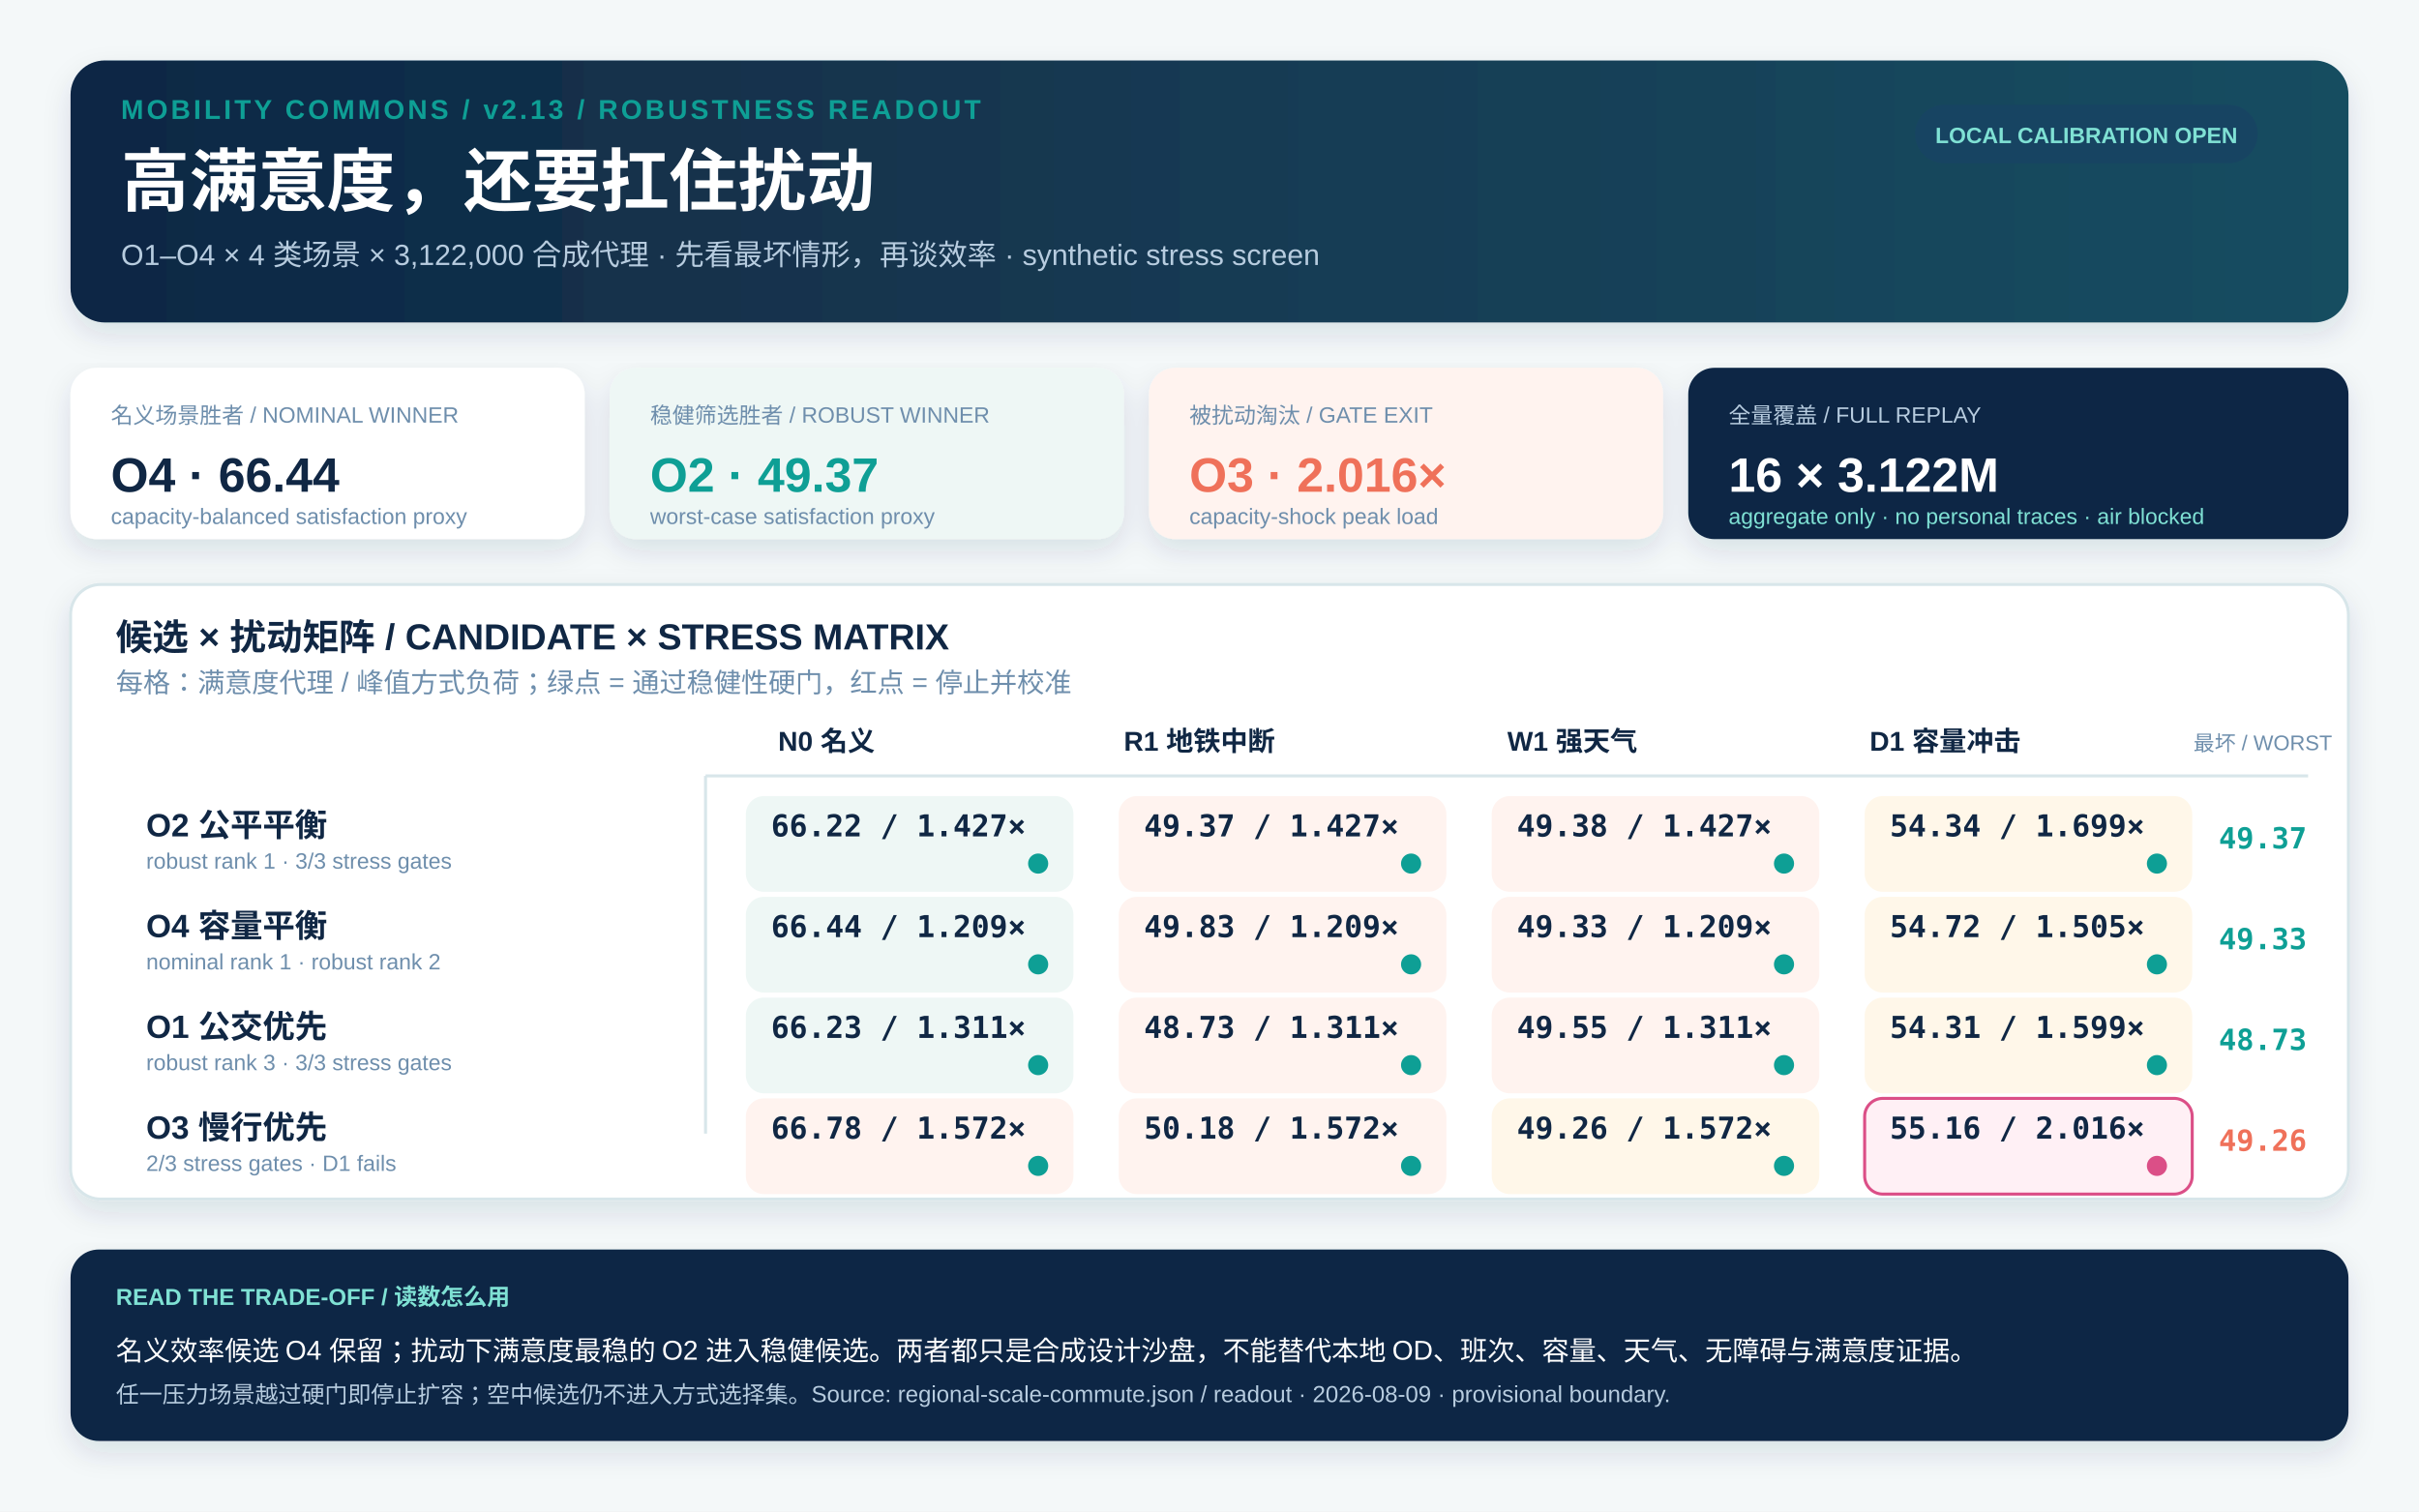
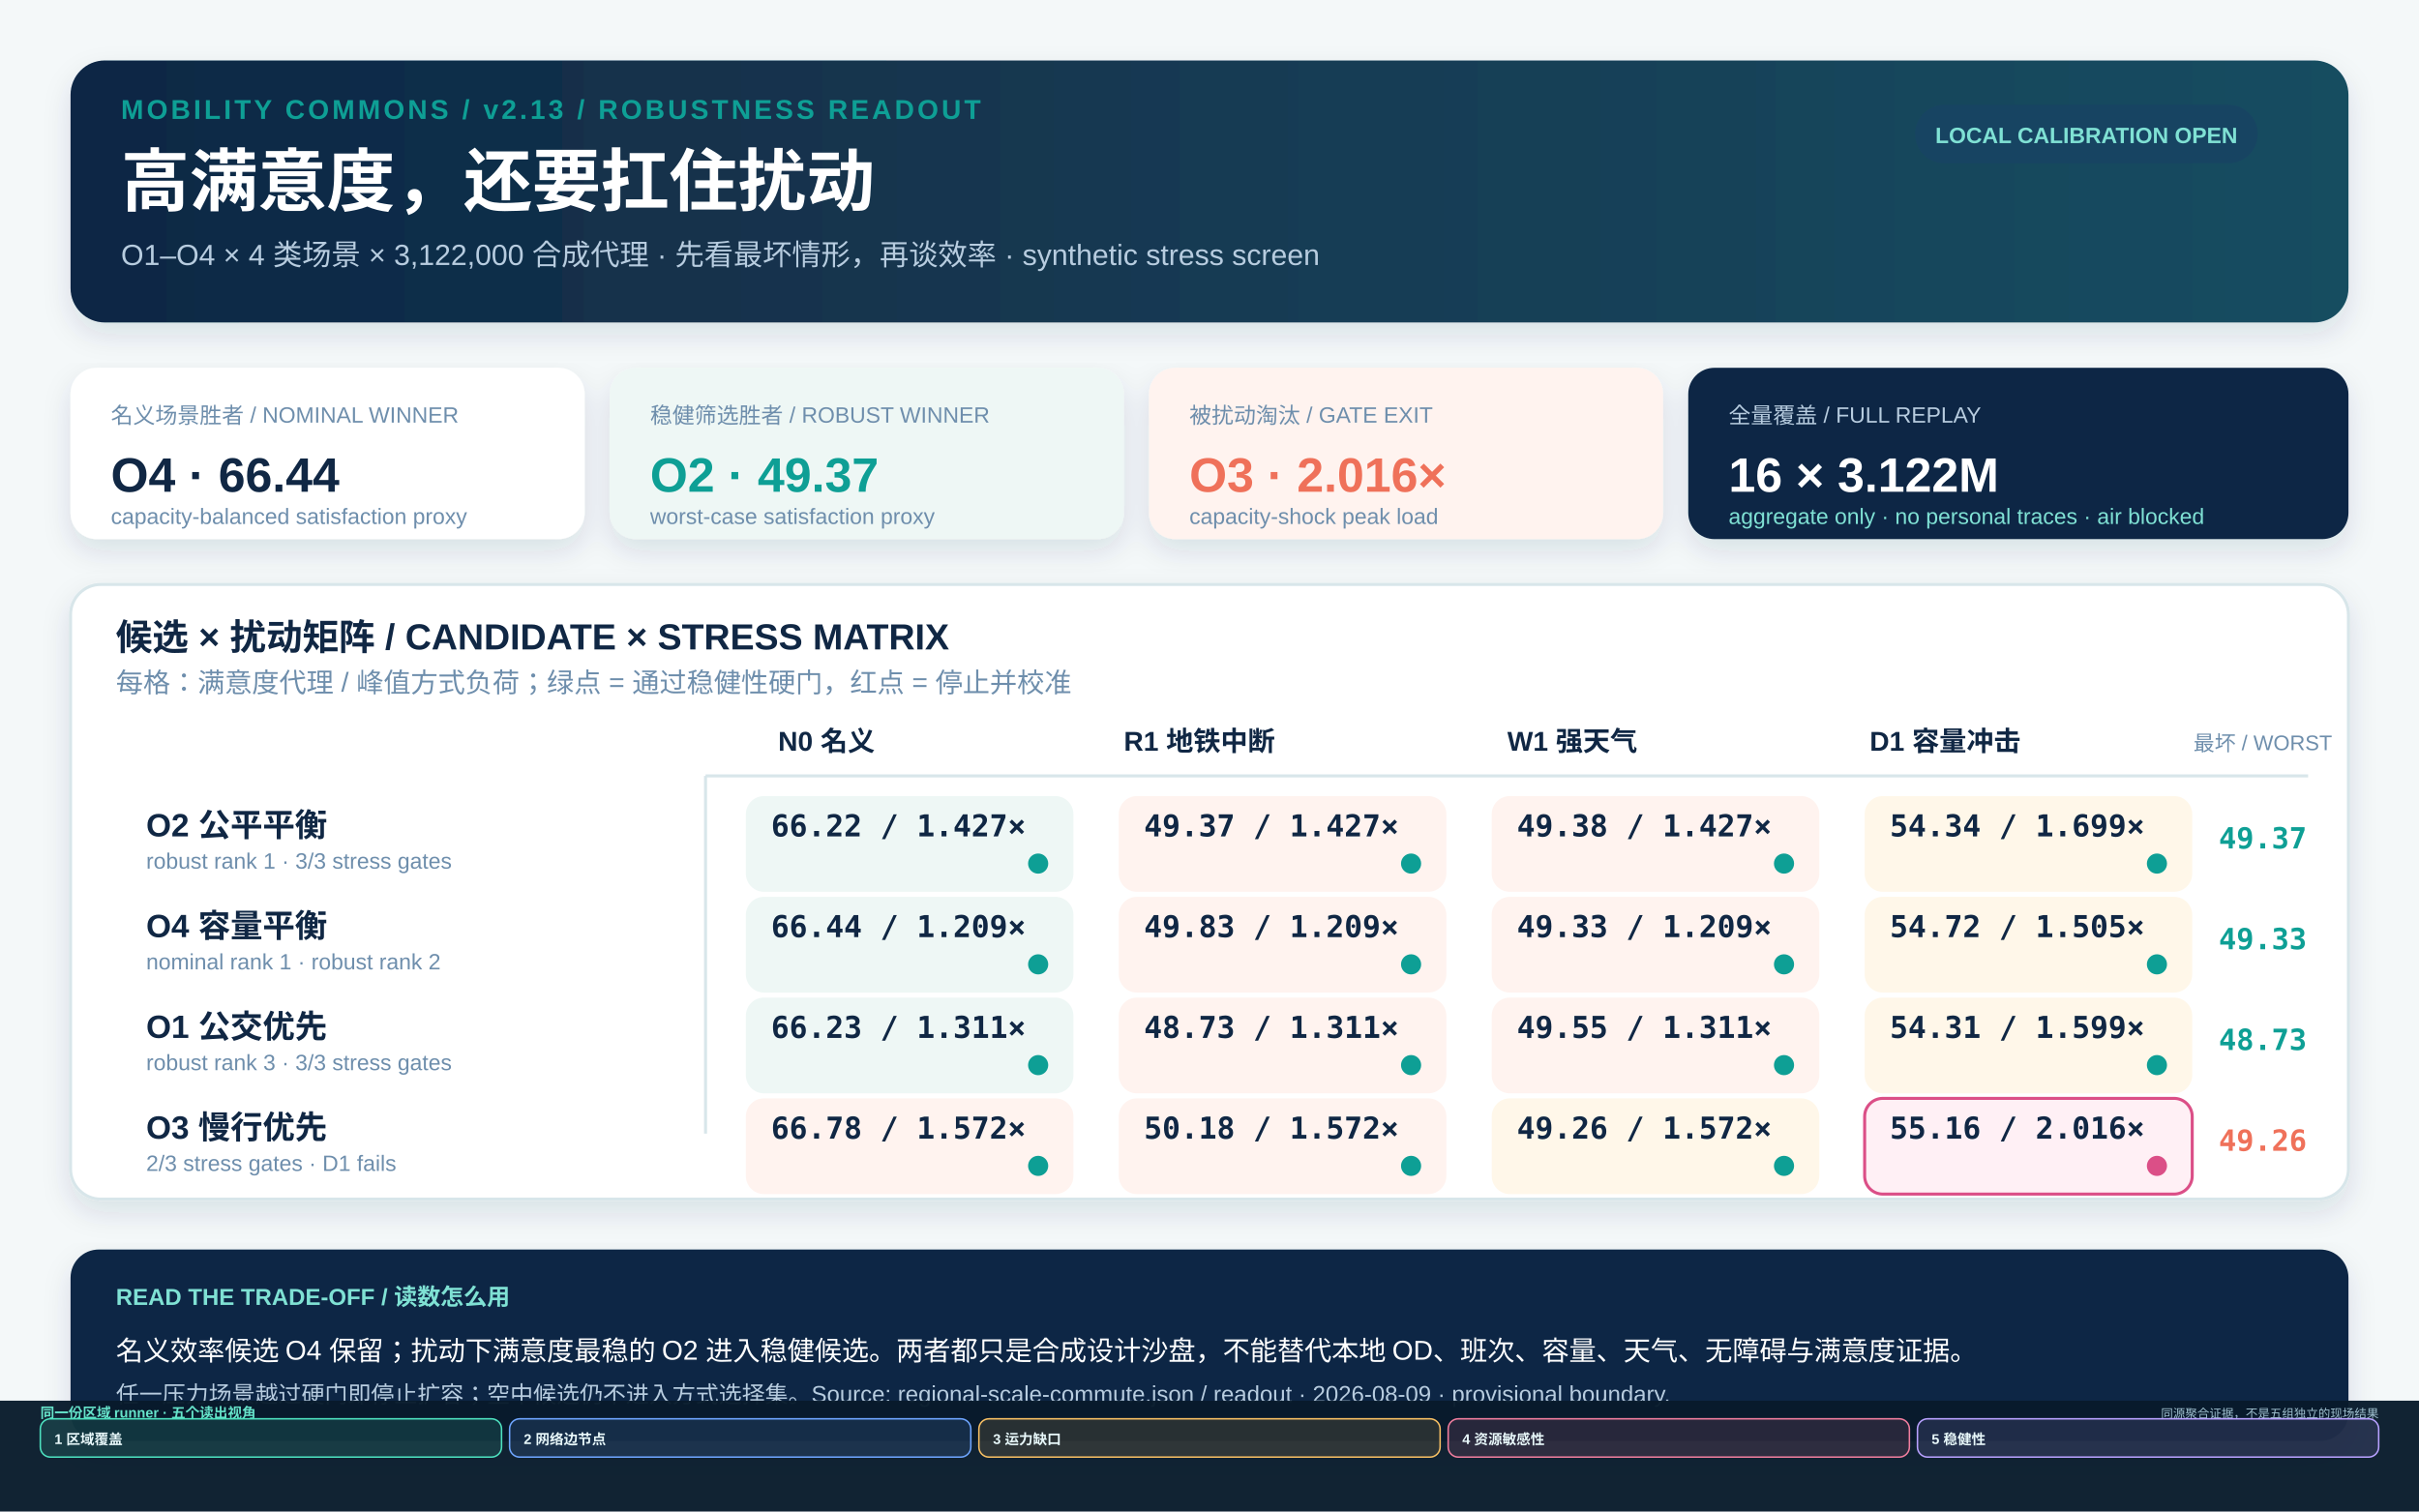
<svg xmlns="http://www.w3.org/2000/svg" width="2400" height="1500" viewBox="0 0 2400 1500" role="img" aria-labelledby="title desc">
  <defs>
    <filter id="shadow" x="-10%" y="-10%" width="120%" height="130%">
      <feDropShadow dx="0" dy="12" stdDeviation="14" flood-color="#173555" flood-opacity=".12" />
    </filter>
    <linearGradient id="hero" x1="0" x2="1">
      <stop offset="0" stop-color="#102744" />
      <stop offset="1" stop-color="#174d61" />
    </linearGradient>
    <style>
      .sans{font-family:Arial,"PingFang SC","Microsoft YaHei",sans-serif}.mono{font-family:"SFMono-Regular",Consolas,monospace}
      .ink{fill:#102744}.muted{fill:#6e8eac}.white{fill:#fff}.teal{fill:#0e9f95}.coral{fill:#ef715a}.gold{fill:#f0a23f}.pink{fill:#db4f87}
      .title{font-size:68px;font-weight:800}.h2{font-size:36px;font-weight:800}.body{font-size:27px}.small{font-size:22px}.value{font-size:48px;font-weight:800}
    </style>
  </defs>
  <rect width="2400" height="1500" fill="#f4f8f9" />
  <rect x="70" y="60" width="2260" height="260" rx="34" fill="url(#hero)" filter="url(#shadow)" />
  <text x="120" y="118" class="sans teal" font-size="27" font-weight="800" letter-spacing="3">MOBILITY COMMONS / v2.13 / ROBUSTNESS READOUT</text>
  <text x="120" y="204" class="sans white title">高满意度，还要扛住扰动</text>
  <text x="120" y="263" class="sans" font-size="29" fill="#b7ccdf">O1–O4 × 4 类场景 × 3,122,000 合成代理 · 先看最坏情形，再谈效率 · synthetic stress screen</text>
  <rect x="1900" y="104" width="340" height="58" rx="29" fill="#174462" />
  <text x="2070" y="142" text-anchor="middle" class="sans" font-size="22" fill="#7fe1d4" font-weight="800">LOCAL CALIBRATION OPEN</text>
  <g filter="url(#shadow)">
    <rect x="70" y="365" width="510" height="170" rx="26" fill="#fff" />
    <rect x="605" y="365" width="510" height="170" rx="26" fill="#eef7f5" />
    <rect x="1140" y="365" width="510" height="170" rx="26" fill="#fff3ef" />
    <rect x="1675" y="365" width="655" height="170" rx="26" fill="#102744" />
  </g>
  <text x="110" y="420" class="sans muted small">名义场景胜者 / NOMINAL WINNER</text>
  <text x="110" y="488" class="sans ink value">O4 · 66.44</text>
  <text x="110" y="520" class="sans muted small">capacity-balanced satisfaction proxy</text>
  <text x="645" y="420" class="sans muted small">稳健筛选胜者 / ROBUST WINNER</text>
  <text x="645" y="488" class="sans teal value">O2 · 49.37</text>
  <text x="645" y="520" class="sans muted small">worst-case satisfaction proxy</text>
  <text x="1180" y="420" class="sans muted small">被扰动淘汰 / GATE EXIT</text>
  <text x="1180" y="488" class="sans coral value">O3 · 2.016×</text>
  <text x="1180" y="520" class="sans muted small">capacity-shock peak load</text>
  <text x="1715" y="420" class="sans" fill="#b7ccdf" font-size="22">全量覆盖 / FULL REPLAY</text>
  <text x="1715" y="488" class="sans white value">16 × 3.122M</text>
  <text x="1715" y="520" class="sans" fill="#7fe1d4" font-size="22">aggregate only · no personal traces · air blocked</text>
  <rect x="70" y="580" width="2260" height="610" rx="30" fill="#fff" stroke="#d8e6ea" stroke-width="3" filter="url(#shadow)" />
  <text x="115" y="645" class="sans ink h2">候选 × 扰动矩阵 / CANDIDATE × STRESS MATRIX</text>
  <text x="115" y="687" class="sans muted body">每格：满意度代理 / 峰值方式负荷；绿点 = 通过稳健性硬门，红点 = 停止并校准</text>
  <text x="820" y="745" text-anchor="middle" class="sans ink" font-size="27" font-weight="800">N0 名义</text>
  <text x="1190" y="745" text-anchor="middle" class="sans ink" font-size="27" font-weight="800">R1 地铁中断</text>
  <text x="1560" y="745" text-anchor="middle" class="sans ink" font-size="27" font-weight="800">W1 强天气</text>
  <text x="1930" y="745" text-anchor="middle" class="sans ink" font-size="27" font-weight="800">D1 容量冲击</text>
  <text x="2245" y="745" text-anchor="middle" class="sans muted" font-size="21">最坏 / WORST</text>
  <line x1="700" y1="770" x2="2290" y2="770" stroke="#d8e6ea" stroke-width="3" />
  <line x1="700" y1="770" x2="700" y2="1125" stroke="#d8e6ea" stroke-width="3" />
  <g class="sans">
    <text x="145" y="830" class="ink" font-size="32" font-weight="800">O2 公平平衡</text>
    <text x="145" y="862" class="muted small">robust rank 1 · 3/3 stress gates</text>
    <text x="145" y="930" class="ink" font-size="32" font-weight="800">O4 容量平衡</text>
    <text x="145" y="962" class="muted small">nominal rank 1 · robust rank 2</text>
    <text x="145" y="1030" class="ink" font-size="32" font-weight="800">O1 公交优先</text>
    <text x="145" y="1062" class="muted small">robust rank 3 · 3/3 stress gates</text>
    <text x="145" y="1130" class="ink" font-size="32" font-weight="800">O3 慢行优先</text>
    <text x="145" y="1162" class="muted small">2/3 stress gates · D1 fails</text>
  </g>
  <g>
    <rect x="740" y="790" width="325" height="95" rx="18" fill="#eef7f5" />
    <text x="765" y="830" class="mono ink" font-size="30" font-weight="800">66.22 / 1.427×</text>
    <circle cx="1030" cy="857" r="10" fill="#0e9f95" />
    <rect x="1110" y="790" width="325" height="95" rx="18" fill="#fff3ef" />
    <text x="1135" y="830" class="mono ink" font-size="30" font-weight="800">49.37 / 1.427×</text>
    <circle cx="1400" cy="857" r="10" fill="#0e9f95" />
    <rect x="1480" y="790" width="325" height="95" rx="18" fill="#fff3ef" />
    <text x="1505" y="830" class="mono ink" font-size="30" font-weight="800">49.38 / 1.427×</text>
    <circle cx="1770" cy="857" r="10" fill="#0e9f95" />
    <rect x="1850" y="790" width="325" height="95" rx="18" fill="#fff7e9" />
    <text x="1875" y="830" class="mono ink" font-size="30" font-weight="800">54.34 / 1.699×</text>
    <circle cx="2140" cy="857" r="10" fill="#0e9f95" />
    <text x="2245" y="842" text-anchor="middle" class="mono teal" font-size="29" font-weight="800">49.37</text>
    <rect x="740" y="890" width="325" height="95" rx="18" fill="#eef7f5" />
    <text x="765" y="930" class="mono ink" font-size="30" font-weight="800">66.44 / 1.209×</text>
    <circle cx="1030" cy="957" r="10" fill="#0e9f95" />
    <rect x="1110" y="890" width="325" height="95" rx="18" fill="#fff3ef" />
    <text x="1135" y="930" class="mono ink" font-size="30" font-weight="800">49.83 / 1.209×</text>
    <circle cx="1400" cy="957" r="10" fill="#0e9f95" />
    <rect x="1480" y="890" width="325" height="95" rx="18" fill="#fff3ef" />
    <text x="1505" y="930" class="mono ink" font-size="30" font-weight="800">49.33 / 1.209×</text>
    <circle cx="1770" cy="957" r="10" fill="#0e9f95" />
    <rect x="1850" y="890" width="325" height="95" rx="18" fill="#fff7e9" />
    <text x="1875" y="930" class="mono ink" font-size="30" font-weight="800">54.72 / 1.505×</text>
    <circle cx="2140" cy="957" r="10" fill="#0e9f95" />
    <text x="2245" y="942" text-anchor="middle" class="mono teal" font-size="29" font-weight="800">49.33</text>
    <rect x="740" y="990" width="325" height="95" rx="18" fill="#eef7f5" />
    <text x="765" y="1030" class="mono ink" font-size="30" font-weight="800">66.23 / 1.311×</text>
    <circle cx="1030" cy="1057" r="10" fill="#0e9f95" />
    <rect x="1110" y="990" width="325" height="95" rx="18" fill="#fff3ef" />
    <text x="1135" y="1030" class="mono ink" font-size="30" font-weight="800">48.73 / 1.311×</text>
    <circle cx="1400" cy="1057" r="10" fill="#0e9f95" />
    <rect x="1480" y="990" width="325" height="95" rx="18" fill="#fff3ef" />
    <text x="1505" y="1030" class="mono ink" font-size="30" font-weight="800">49.55 / 1.311×</text>
    <circle cx="1770" cy="1057" r="10" fill="#0e9f95" />
    <rect x="1850" y="990" width="325" height="95" rx="18" fill="#fff7e9" />
    <text x="1875" y="1030" class="mono ink" font-size="30" font-weight="800">54.31 / 1.599×</text>
    <circle cx="2140" cy="1057" r="10" fill="#0e9f95" />
    <text x="2245" y="1042" text-anchor="middle" class="mono teal" font-size="29" font-weight="800">48.73</text>
    <rect x="740" y="1090" width="325" height="95" rx="18" fill="#fff3ef" />
    <text x="765" y="1130" class="mono ink" font-size="30" font-weight="800">66.78 / 1.572×</text>
    <circle cx="1030" cy="1157" r="10" fill="#0e9f95" />
    <rect x="1110" y="1090" width="325" height="95" rx="18" fill="#fff3ef" />
    <text x="1135" y="1130" class="mono ink" font-size="30" font-weight="800">50.18 / 1.572×</text>
    <circle cx="1400" cy="1157" r="10" fill="#0e9f95" />
    <rect x="1480" y="1090" width="325" height="95" rx="18" fill="#fff7e9" />
    <text x="1505" y="1130" class="mono ink" font-size="30" font-weight="800">49.26 / 1.572×</text>
    <circle cx="1770" cy="1157" r="10" fill="#0e9f95" />
    <rect x="1850" y="1090" width="325" height="95" rx="18" fill="#fff0f5" stroke="#db4f87" stroke-width="3" />
    <text x="1875" y="1130" class="mono ink" font-size="30" font-weight="800">55.16 / 2.016×</text>
    <circle cx="2140" cy="1157" r="10" fill="#db4f87" />
    <text x="2245" y="1142" text-anchor="middle" class="mono coral" font-size="29" font-weight="800">49.26</text>
  </g>
  <rect x="70" y="1240" width="2260" height="190" rx="28" fill="#102744" filter="url(#shadow)" />
  <text x="115" y="1295" class="sans" fill="#7fe1d4" font-size="23" font-weight="800">READ THE TRADE-OFF / 读数怎么用</text>
  <text x="115" y="1350" class="sans white" font-size="27">名义效率候选 O4 保留；扰动下满意度最稳的 O2 进入稳健候选。两者都只是合成设计沙盘，不能替代本地 OD、班次、容量、天气、无障碍与满意度证据。</text>
  <text x="115" y="1392" class="sans" fill="#b7ccdf" font-size="23">任一压力场景越过硬门即停止扩容；空中候选仍不进入方式选择集。Source: regional-scale-commute.json / readout · 2026-08-09 · provisional boundary.</text>
+   <g id="evidence-chain-ribbon">
+     <rect x="0" y="1390" width="2400" height="110" fill="#071A2B" opacity=".96" />
+     <text x="40" y="1407" font-family="Arial,sans-serif" font-size="14" font-weight="800" fill="#66E3CA">同一份区域 runner · 五个读出视角</text>
+     <text x="2360" y="1407" text-anchor="end" font-family="Arial,sans-serif" font-size="12" fill="#9FC0CF">同源聚合证据，不是五组独立的现场结果</text>
+     <rect x="40.0" y="1408" width="457.6" height="38" rx="10" fill="#4DE1BF22" stroke="#4DE1BF" stroke-width="1.5" />
+     <text x="54.0" y="1433" font-family="Arial,sans-serif" font-size="14" font-weight="800" fill="#E8F8FA">1  区域覆盖</text>
+     <rect x="505.6" y="1408" width="457.6" height="38" rx="10" fill="#6EA5FF22" stroke="#6EA5FF" stroke-width="1.5" />
+     <text x="519.6" y="1433" font-family="Arial,sans-serif" font-size="14" font-weight="800" fill="#E8F8FA">2  网络边节点</text>
+     <rect x="971.2" y="1408" width="457.6" height="38" rx="10" fill="#F7BF6322" stroke="#F7BF63" stroke-width="1.5" />
+     <text x="985.2" y="1433" font-family="Arial,sans-serif" font-size="14" font-weight="800" fill="#E8F8FA">3  运力缺口</text>
+     <rect x="1436.8" y="1408" width="457.6" height="38" rx="10" fill="#F07D9E22" stroke="#F07D9E" stroke-width="1.5" />
+     <text x="1450.8" y="1433" font-family="Arial,sans-serif" font-size="14" font-weight="800" fill="#E8F8FA">4  资源敏感性</text>
+     <rect x="1902.4" y="1408" width="457.6" height="38" rx="10" fill="#B8A1FF22" stroke="#B8A1FF" stroke-width="1.5" />
+     <text x="1916.4" y="1433" font-family="Arial,sans-serif" font-size="14" font-weight="800" fill="#E8F8FA">5  稳健性</text>
+   </g>
</svg>
